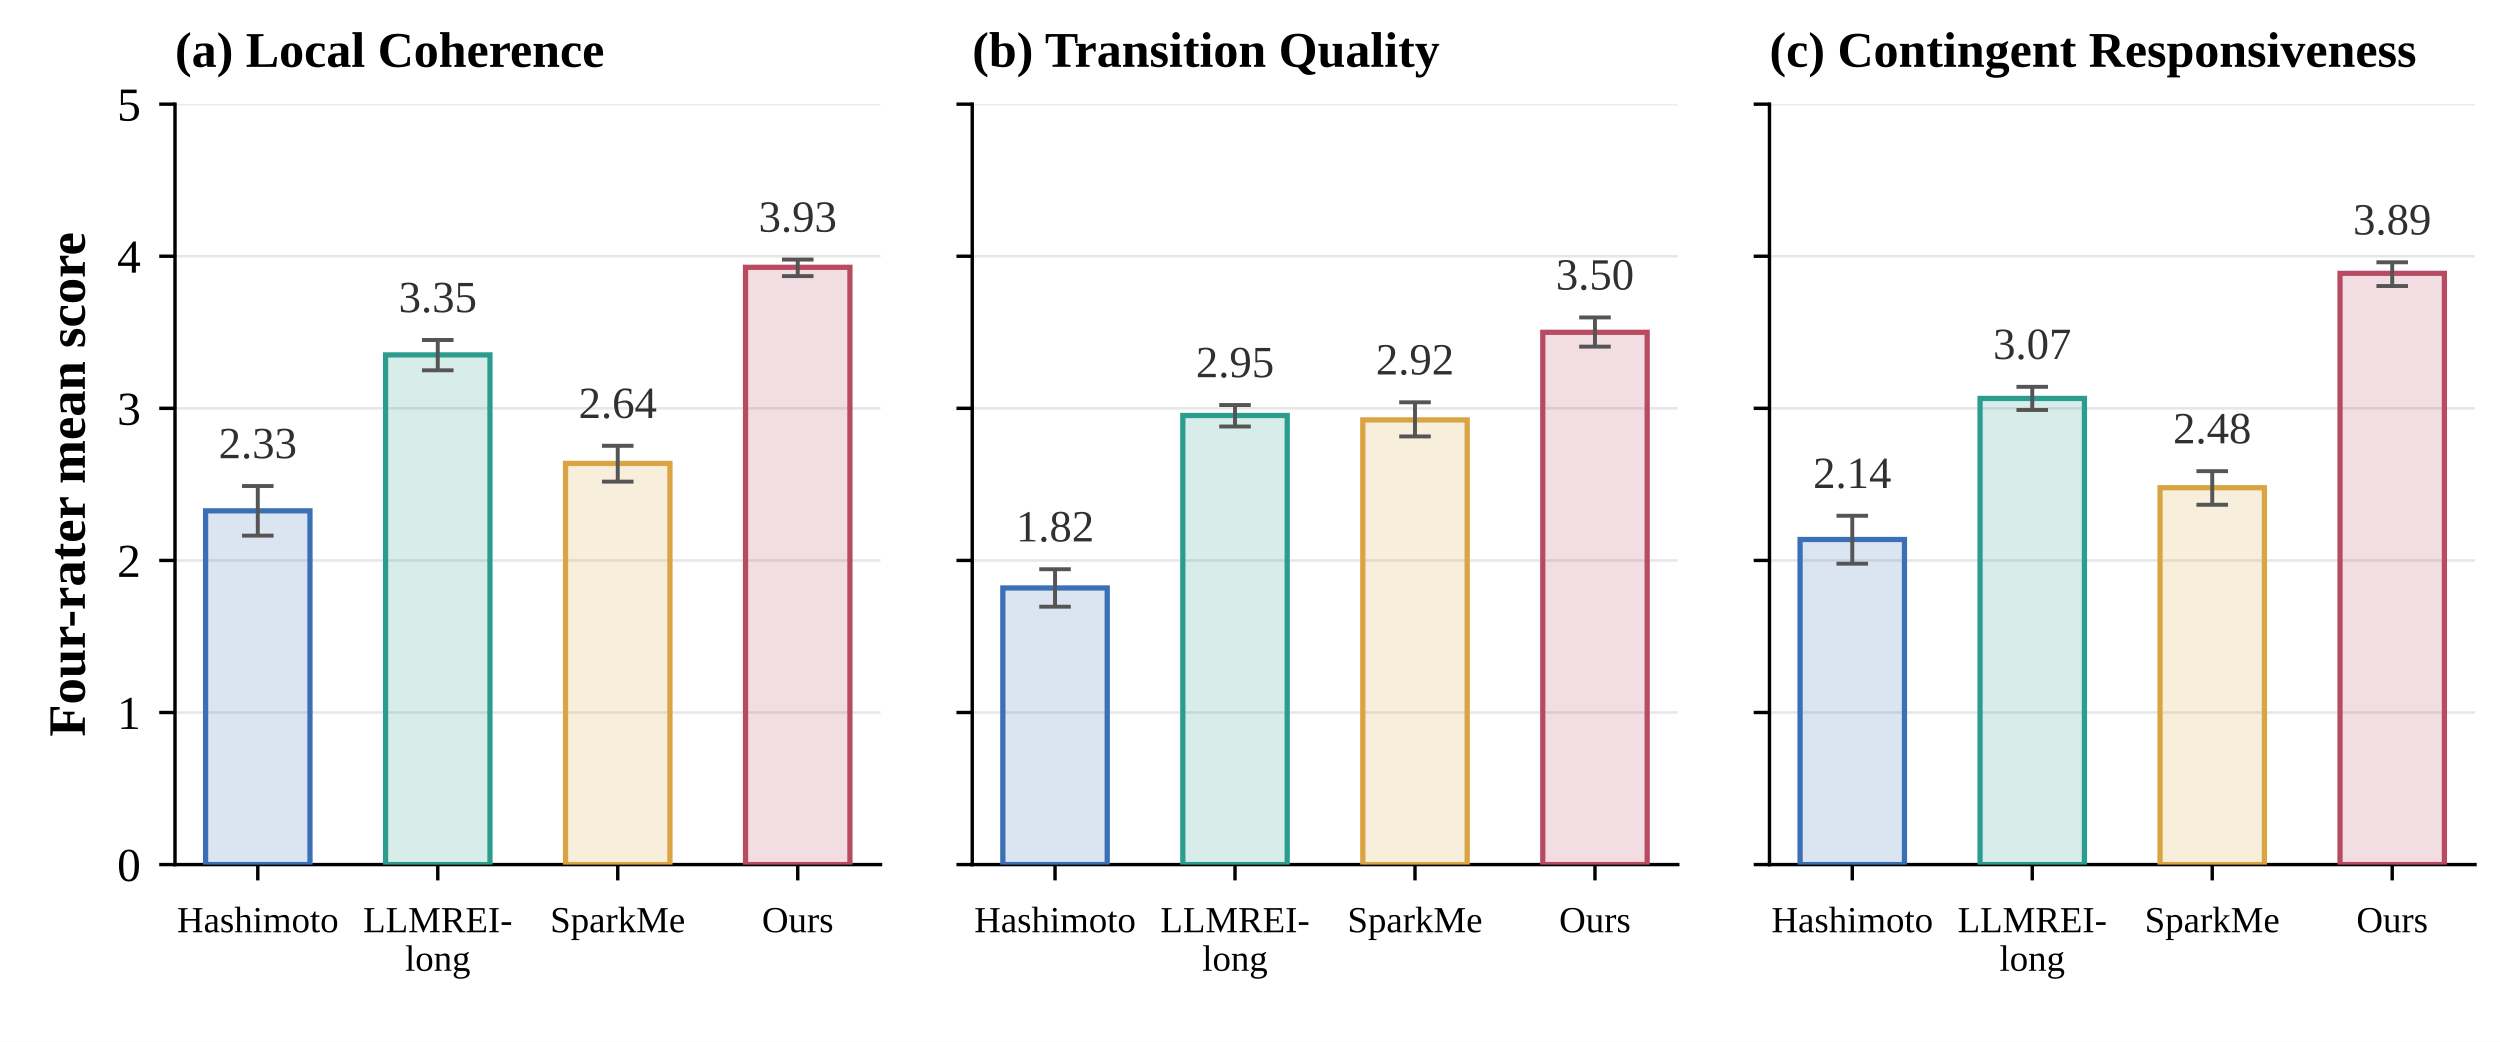
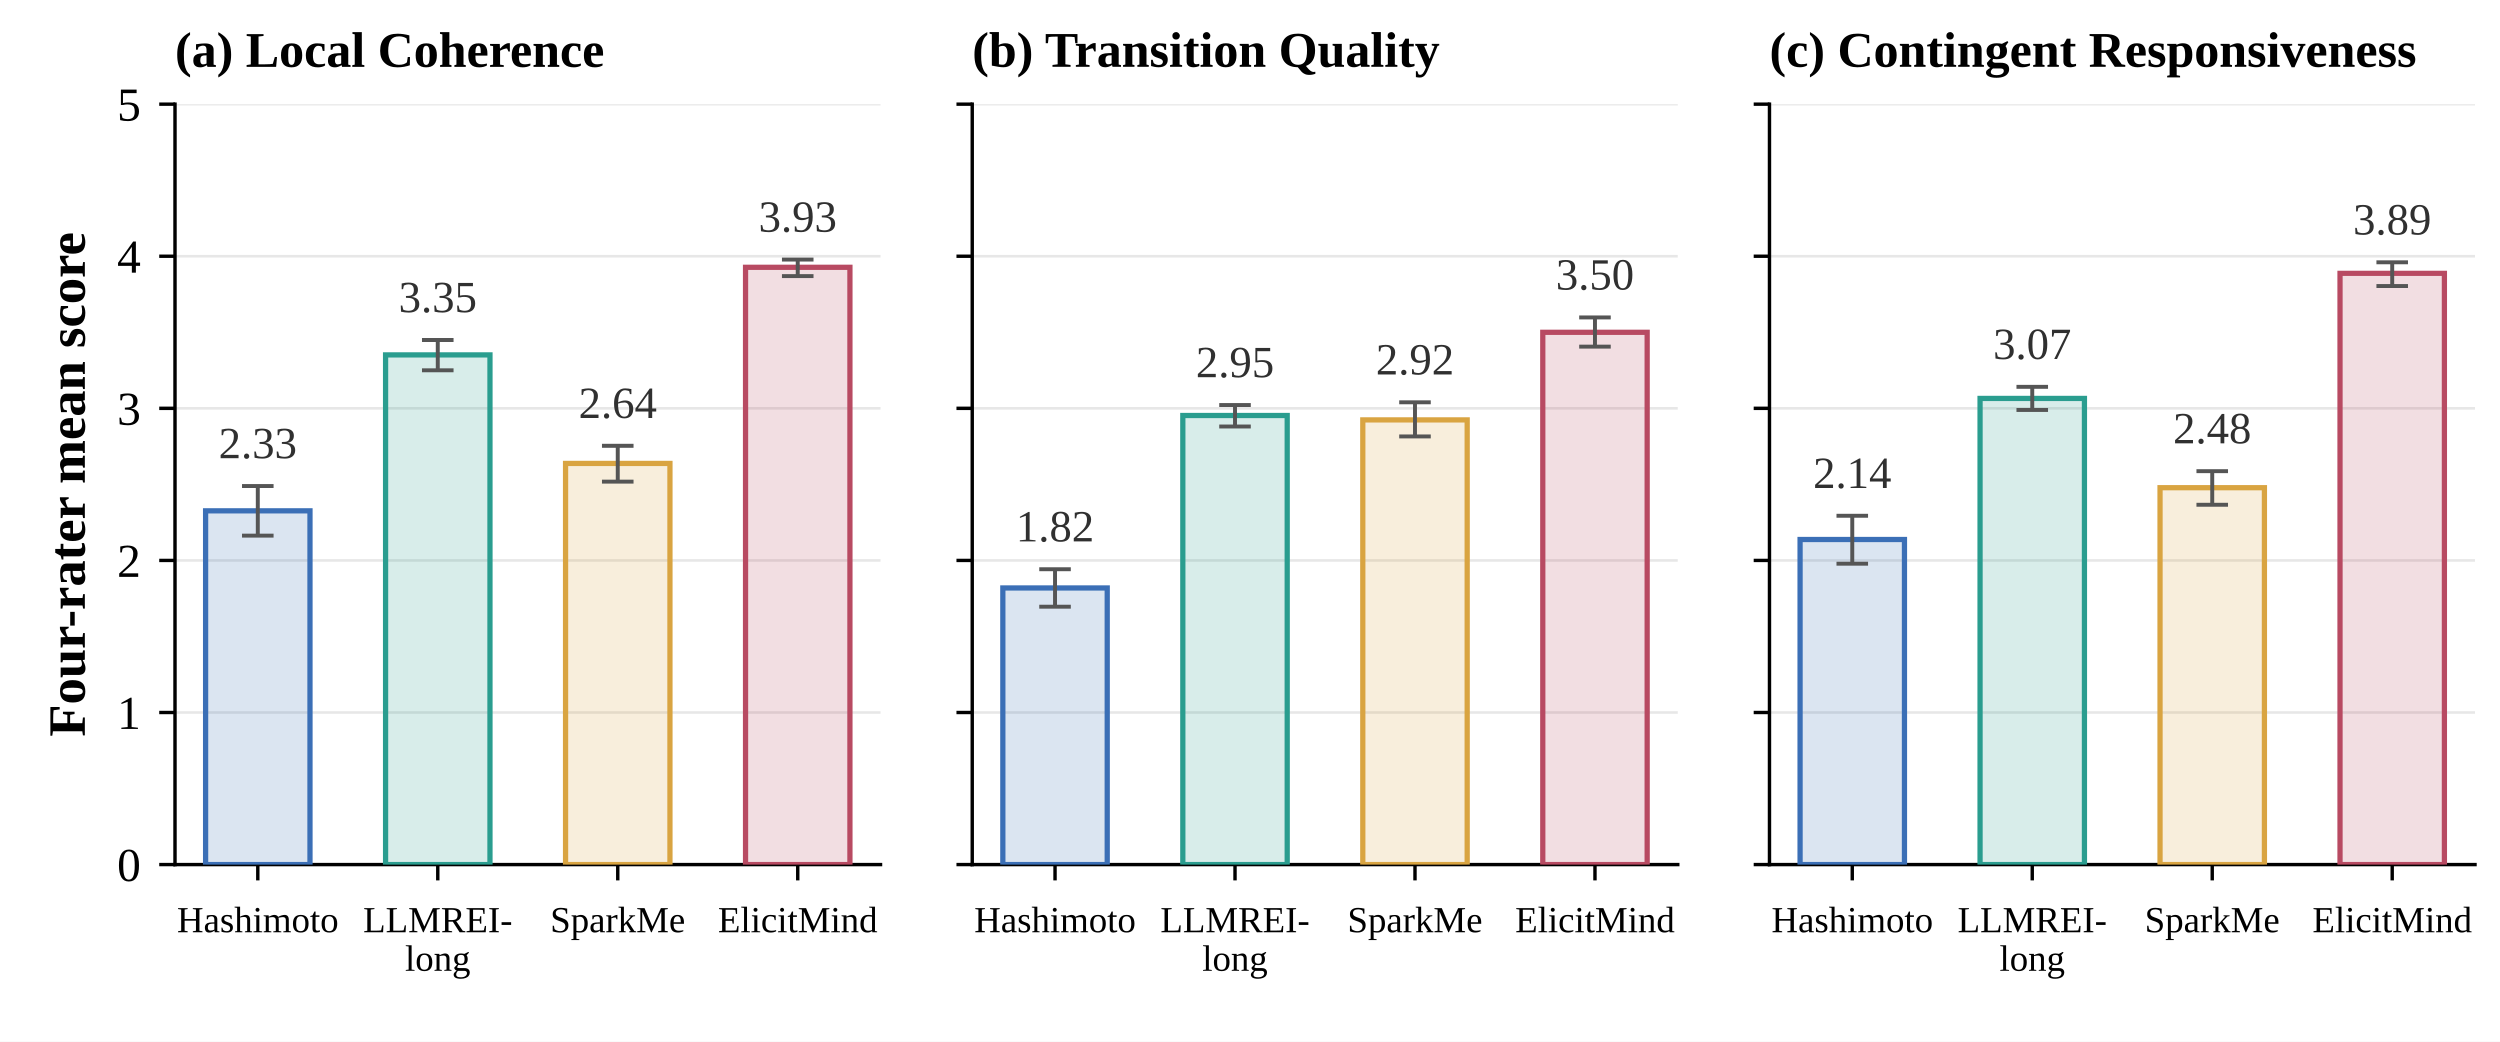
<svg xmlns="http://www.w3.org/2000/svg" xmlns:xlink="http://www.w3.org/1999/xlink" width="475.2pt" height="198pt" viewBox="0 0 475.2 198" version="1.1">
  <defs>
    <style type="text/css">*{stroke-linejoin: round; stroke-linecap: butt}</style>
  </defs>
  <g id="figure_1">
    <g id="patch_1">
      <path d="M 0 198  L 475.2 198  L 475.2 0  L 0 0  z " style="fill: #ffffff" />
    </g>
    <g id="axes_1">
      <g id="patch_2">
        <path d="M 33.264 164.34  L 167.37 164.34  L 167.37 19.8  L 33.264 19.8  z " style="fill: #ffffff" />
      </g>
      <g id="matplotlib.axis_1">
        <g id="xtick_1">
          <g id="line2d_1">
            <defs>
-               <path id="mcf9d52083b" d="M 0 0  L 0 3  " style="stroke: #000000; stroke-width: 0.65" />
+               <path id="m4c66d901a2" d="M 0 0  L 0 3  " style="stroke: #000000; stroke-width: 0.65" />
            </defs>
            <g>
-               <use xlink:href="#mcf9d52083b" x="49.001" y="164.34" style="stroke: #000000; stroke-width: 0.65" />
+               <use xlink:href="#m4c66d901a2" x="49.001" y="164.34" style="stroke: #000000; stroke-width: 0.65" />
            </g>
          </g>
          <g id="text_1">
            <text style="font: 7px 'Times New Roman', serif; text-anchor: middle" x="49.001" y="177.201" transform="rotate(-0 49.00087 177.2006)">Hashimoto</text>
          </g>
        </g>
        <g id="xtick_2">
          <g id="line2d_2">
            <g>
-               <use xlink:href="#mcf9d52083b" x="83.211" y="164.34" style="stroke: #000000; stroke-width: 0.65" />
+               <use xlink:href="#m4c66d901a2" x="83.211" y="164.34" style="stroke: #000000; stroke-width: 0.65" />
            </g>
          </g>
          <g id="text_2">
            <text style="font: 7px 'Times New Roman', serif" transform="translate(69.02061 177.2006)">LLMREI-</text>
            <text style="font: 7px 'Times New Roman', serif" transform="translate(76.98912 184.5307)">long</text>
          </g>
        </g>
        <g id="xtick_3">
          <g id="line2d_3">
            <g>
-               <use xlink:href="#mcf9d52083b" x="117.422" y="164.34" style="stroke: #000000; stroke-width: 0.65" />
+               <use xlink:href="#m4c66d901a2" x="117.422" y="164.34" style="stroke: #000000; stroke-width: 0.65" />
            </g>
          </g>
          <g id="text_3">
            <text style="font: 7px 'Times New Roman', serif; text-anchor: middle" x="117.422" y="177.201" transform="rotate(-0 117.4221 177.2006)">SparkMe</text>
          </g>
        </g>
        <g id="xtick_4">
          <g id="line2d_4">
            <g>
-               <use xlink:href="#mcf9d52083b" x="151.633" y="164.34" style="stroke: #000000; stroke-width: 0.65" />
+               <use xlink:href="#m4c66d901a2" x="151.633" y="164.34" style="stroke: #000000; stroke-width: 0.65" />
            </g>
          </g>
          <g id="text_4">
-             <text style="font: 7px 'Times New Roman', serif; text-anchor: middle" x="151.633" y="177.201" transform="rotate(-0 151.6326 177.2006)">Ours</text>
+             <text style="font: 7px 'Times New Roman', serif; text-anchor: middle" x="151.633" y="177.201" transform="rotate(-0 151.6326 177.2006)">ElicitMind</text>
          </g>
        </g>
      </g>
      <g id="matplotlib.axis_2">
        <g id="ytick_1">
          <g id="line2d_5">
-             <path d="M 33.264 164.34  L 167.37 164.34  " clip-path="url(#pc2c6a0e1d2)" style="fill: none; stroke: #e7e7e7; stroke-width: 0.5; stroke-linecap: square" />
+             <path d="M 33.264 164.34  L 167.37 164.34  " clip-path="url(#p73dd6fd0bb)" style="fill: none; stroke: #e7e7e7; stroke-width: 0.5; stroke-linecap: square" />
          </g>
          <g id="line2d_6">
            <defs>
-               <path id="m3d884449b9" d="M 0 0  L -3 0  " style="stroke: #000000; stroke-width: 0.65" />
+               <path id="m9c3a864d45" d="M 0 0  L -3 0  " style="stroke: #000000; stroke-width: 0.65" />
            </defs>
            <g>
-               <use xlink:href="#m3d884449b9" x="33.264" y="164.34" style="stroke: #000000; stroke-width: 0.65" />
+               <use xlink:href="#m9c3a864d45" x="33.264" y="164.34" style="stroke: #000000; stroke-width: 0.65" />
            </g>
          </g>
          <g id="text_5">
            <text style="font: 9px 'Times New Roman', serif; text-anchor: end" x="26.764" y="167.465" transform="rotate(-0 26.764 167.4647)">0</text>
          </g>
        </g>
        <g id="ytick_2">
          <g id="line2d_7">
-             <path d="M 33.264 135.432  L 167.37 135.432  " clip-path="url(#pc2c6a0e1d2)" style="fill: none; stroke: #e7e7e7; stroke-width: 0.5; stroke-linecap: square" />
+             <path d="M 33.264 135.432  L 167.37 135.432  " clip-path="url(#p73dd6fd0bb)" style="fill: none; stroke: #e7e7e7; stroke-width: 0.5; stroke-linecap: square" />
          </g>
          <g id="line2d_8">
            <g>
-               <use xlink:href="#m3d884449b9" x="33.264" y="135.432" style="stroke: #000000; stroke-width: 0.65" />
+               <use xlink:href="#m9c3a864d45" x="33.264" y="135.432" style="stroke: #000000; stroke-width: 0.65" />
            </g>
          </g>
          <g id="text_6">
            <text style="font: 9px 'Times New Roman', serif; text-anchor: end" x="26.764" y="138.557" transform="rotate(-0 26.764 138.5567)">1</text>
          </g>
        </g>
        <g id="ytick_3">
          <g id="line2d_9">
-             <path d="M 33.264 106.524  L 167.37 106.524  " clip-path="url(#pc2c6a0e1d2)" style="fill: none; stroke: #e7e7e7; stroke-width: 0.5; stroke-linecap: square" />
+             <path d="M 33.264 106.524  L 167.37 106.524  " clip-path="url(#p73dd6fd0bb)" style="fill: none; stroke: #e7e7e7; stroke-width: 0.5; stroke-linecap: square" />
          </g>
          <g id="line2d_10">
            <g>
-               <use xlink:href="#m3d884449b9" x="33.264" y="106.524" style="stroke: #000000; stroke-width: 0.65" />
+               <use xlink:href="#m9c3a864d45" x="33.264" y="106.524" style="stroke: #000000; stroke-width: 0.65" />
            </g>
          </g>
          <g id="text_7">
            <text style="font: 9px 'Times New Roman', serif; text-anchor: end" x="26.764" y="109.649" transform="rotate(-0 26.764 109.6487)">2</text>
          </g>
        </g>
        <g id="ytick_4">
          <g id="line2d_11">
-             <path d="M 33.264 77.616  L 167.37 77.616  " clip-path="url(#pc2c6a0e1d2)" style="fill: none; stroke: #e7e7e7; stroke-width: 0.5; stroke-linecap: square" />
+             <path d="M 33.264 77.616  L 167.37 77.616  " clip-path="url(#p73dd6fd0bb)" style="fill: none; stroke: #e7e7e7; stroke-width: 0.5; stroke-linecap: square" />
          </g>
          <g id="line2d_12">
            <g>
-               <use xlink:href="#m3d884449b9" x="33.264" y="77.616" style="stroke: #000000; stroke-width: 0.65" />
+               <use xlink:href="#m9c3a864d45" x="33.264" y="77.616" style="stroke: #000000; stroke-width: 0.65" />
            </g>
          </g>
          <g id="text_8">
            <text style="font: 9px 'Times New Roman', serif; text-anchor: end" x="26.764" y="80.741" transform="rotate(-0 26.764 80.74069)">3</text>
          </g>
        </g>
        <g id="ytick_5">
          <g id="line2d_13">
-             <path d="M 33.264 48.708  L 167.37 48.708  " clip-path="url(#pc2c6a0e1d2)" style="fill: none; stroke: #e7e7e7; stroke-width: 0.5; stroke-linecap: square" />
+             <path d="M 33.264 48.708  L 167.37 48.708  " clip-path="url(#p73dd6fd0bb)" style="fill: none; stroke: #e7e7e7; stroke-width: 0.5; stroke-linecap: square" />
          </g>
          <g id="line2d_14">
            <g>
-               <use xlink:href="#m3d884449b9" x="33.264" y="48.708" style="stroke: #000000; stroke-width: 0.65" />
+               <use xlink:href="#m9c3a864d45" x="33.264" y="48.708" style="stroke: #000000; stroke-width: 0.65" />
            </g>
          </g>
          <g id="text_9">
            <text style="font: 9px 'Times New Roman', serif; text-anchor: end" x="26.764" y="51.833" transform="rotate(-0 26.764 51.83269)">4</text>
          </g>
        </g>
        <g id="ytick_6">
          <g id="line2d_15">
-             <path d="M 33.264 19.8  L 167.37 19.8  " clip-path="url(#pc2c6a0e1d2)" style="fill: none; stroke: #e7e7e7; stroke-width: 0.5; stroke-linecap: square" />
+             <path d="M 33.264 19.8  L 167.37 19.8  " clip-path="url(#p73dd6fd0bb)" style="fill: none; stroke: #e7e7e7; stroke-width: 0.5; stroke-linecap: square" />
          </g>
          <g id="line2d_16">
            <g>
-               <use xlink:href="#m3d884449b9" x="33.264" y="19.8" style="stroke: #000000; stroke-width: 0.65" />
+               <use xlink:href="#m9c3a864d45" x="33.264" y="19.8" style="stroke: #000000; stroke-width: 0.65" />
            </g>
          </g>
          <g id="text_10">
            <text style="font: 9px 'Times New Roman', serif; text-anchor: end" x="26.764" y="22.925" transform="rotate(-0 26.764 22.92469)">5</text>
          </g>
        </g>
        <g id="text_11">
          <text style="font: 700 10px 'Times New Roman', serif; text-anchor: middle" x="16.125" y="92.07" transform="rotate(-90 16.12494 92.07)">Four-rater mean score</text>
        </g>
      </g>
      <g id="patch_3">
        <path d="M 33.264 164.34  L 33.264 19.8  " style="fill: none; stroke: #000000; stroke-width: 0.65; stroke-linejoin: miter; stroke-linecap: square" />
      </g>
      <g id="patch_4">
        <path d="M 33.264 164.34  L 167.37 164.34  " style="fill: none; stroke: #000000; stroke-width: 0.65; stroke-linejoin: miter; stroke-linecap: square" />
      </g>
      <g id="patch_5">
-         <path d="M 39.08 164.34  L 58.922 164.34  L 58.922 97.097  L 39.08 97.097  z " clip-path="url(#pc2c6a0e1d2)" style="fill: #3b6fb6; fill-opacity: 0.18; stroke: #3b6fb6; stroke-linejoin: miter" />
+         <path d="M 39.08 164.34  L 58.922 164.34  L 58.922 97.097  L 39.08 97.097  z " clip-path="url(#p73dd6fd0bb)" style="fill: #3b6fb6; fill-opacity: 0.18; stroke: #3b6fb6; stroke-linejoin: miter" />
      </g>
      <g id="text_12">
        <text style="fill: #303030; font: 8.5px 'Times New Roman', serif; text-anchor: middle" x="49.001" y="87.097" transform="rotate(-0 49.00087 87.09705)">2.33</text>
      </g>
      <g id="patch_6">
-         <path d="M 73.29 164.34  L 93.133 164.34  L 93.133 67.456  L 73.29 67.456  z " clip-path="url(#pc2c6a0e1d2)" style="fill: #2a9d8f; fill-opacity: 0.18; stroke: #2a9d8f; stroke-linejoin: miter" />
+         <path d="M 73.29 164.34  L 93.133 164.34  L 93.133 67.456  L 73.29 67.456  z " clip-path="url(#p73dd6fd0bb)" style="fill: #2a9d8f; fill-opacity: 0.18; stroke: #2a9d8f; stroke-linejoin: miter" />
      </g>
      <g id="text_13">
        <text style="fill: #303030; font: 8.5px 'Times New Roman', serif; text-anchor: middle" x="83.211" y="59.341" transform="rotate(-0 83.21147 59.34119)">3.35</text>
      </g>
      <g id="patch_7">
-         <path d="M 107.501 164.34  L 127.343 164.34  L 127.343 88.09  L 107.501 88.09  z " clip-path="url(#pc2c6a0e1d2)" style="fill: #d9a441; fill-opacity: 0.18; stroke: #d9a441; stroke-linejoin: miter" />
+         <path d="M 107.501 164.34  L 127.343 164.34  L 127.343 88.09  L 107.501 88.09  z " clip-path="url(#p73dd6fd0bb)" style="fill: #d9a441; fill-opacity: 0.18; stroke: #d9a441; stroke-linejoin: miter" />
      </g>
      <g id="text_14">
        <text style="fill: #303030; font: 8.5px 'Times New Roman', serif; text-anchor: middle" x="117.422" y="79.451" transform="rotate(-0 117.4221 79.4511)">2.64</text>
      </g>
      <g id="patch_8">
-         <path d="M 141.712 164.34  L 161.554 164.34  L 161.554 50.803  L 141.712 50.803  z " clip-path="url(#pc2c6a0e1d2)" style="fill: #b84a62; fill-opacity: 0.18; stroke: #b84a62; stroke-linejoin: miter" />
+         <path d="M 141.712 164.34  L 161.554 164.34  L 161.554 50.803  L 141.712 50.803  z " clip-path="url(#p73dd6fd0bb)" style="fill: #b84a62; fill-opacity: 0.18; stroke: #b84a62; stroke-linejoin: miter" />
      </g>
      <g id="text_15">
        <text style="fill: #303030; font: 8.5px 'Times New Roman', serif; text-anchor: middle" x="151.633" y="44.049" transform="rotate(-0 151.6326 44.04927)">3.93</text>
      </g>
      <g id="text_16">
        <text style="font: 700 9.5px 'Times New Roman', serif; text-anchor: start" x="33.264" y="12.709" transform="rotate(-0 33.264 12.70899)">(a) Local Coherence</text>
      </g>
      <g id="LineCollection_1">
-         <path d="M 49.001 101.811  L 49.001 92.384  " clip-path="url(#pc2c6a0e1d2)" style="fill: none; stroke: #555555; stroke-width: 0.75" />
+         <path d="M 49.001 101.811  L 49.001 92.384  " clip-path="url(#p73dd6fd0bb)" style="fill: none; stroke: #555555; stroke-width: 0.75" />
      </g>
      <g id="line2d_17">
        <defs>
-           <path id="m52b39e4905" d="M 3 0  L -3 -0  " style="stroke: #555555; stroke-width: 0.75" />
+           <path id="m05d7b91bc5" d="M 3 0  L -3 -0  " style="stroke: #555555; stroke-width: 0.75" />
        </defs>
-         <g clip-path="url(#pc2c6a0e1d2)">
-           <use xlink:href="#m52b39e4905" x="49.001" y="101.811" style="fill: #555555; stroke: #555555; stroke-width: 0.75" />
+         <g clip-path="url(#p73dd6fd0bb)">
+           <use xlink:href="#m05d7b91bc5" x="49.001" y="101.811" style="fill: #555555; stroke: #555555; stroke-width: 0.75" />
        </g>
      </g>
      <g id="line2d_18">
-         <g clip-path="url(#pc2c6a0e1d2)">
-           <use xlink:href="#m52b39e4905" x="49.001" y="92.384" style="fill: #555555; stroke: #555555; stroke-width: 0.75" />
+         <g clip-path="url(#p73dd6fd0bb)">
+           <use xlink:href="#m05d7b91bc5" x="49.001" y="92.384" style="fill: #555555; stroke: #555555; stroke-width: 0.75" />
        </g>
      </g>
      <g id="LineCollection_2">
-         <path d="M 83.211 70.389  L 83.211 64.628  " clip-path="url(#pc2c6a0e1d2)" style="fill: none; stroke: #555555; stroke-width: 0.75" />
+         <path d="M 83.211 70.389  L 83.211 64.628  " clip-path="url(#p73dd6fd0bb)" style="fill: none; stroke: #555555; stroke-width: 0.75" />
      </g>
      <g id="line2d_19">
-         <g clip-path="url(#pc2c6a0e1d2)">
-           <use xlink:href="#m52b39e4905" x="83.211" y="70.389" style="fill: #555555; stroke: #555555; stroke-width: 0.75" />
+         <g clip-path="url(#p73dd6fd0bb)">
+           <use xlink:href="#m05d7b91bc5" x="83.211" y="70.389" style="fill: #555555; stroke: #555555; stroke-width: 0.75" />
        </g>
      </g>
      <g id="line2d_20">
-         <g clip-path="url(#pc2c6a0e1d2)">
-           <use xlink:href="#m52b39e4905" x="83.211" y="64.628" style="fill: #555555; stroke: #555555; stroke-width: 0.75" />
+         <g clip-path="url(#p73dd6fd0bb)">
+           <use xlink:href="#m05d7b91bc5" x="83.211" y="64.628" style="fill: #555555; stroke: #555555; stroke-width: 0.75" />
        </g>
      </g>
      <g id="LineCollection_3">
-         <path d="M 117.422 91.546  L 117.422 84.738  " clip-path="url(#pc2c6a0e1d2)" style="fill: none; stroke: #555555; stroke-width: 0.75" />
+         <path d="M 117.422 91.546  L 117.422 84.738  " clip-path="url(#p73dd6fd0bb)" style="fill: none; stroke: #555555; stroke-width: 0.75" />
      </g>
      <g id="line2d_21">
-         <g clip-path="url(#pc2c6a0e1d2)">
-           <use xlink:href="#m52b39e4905" x="117.422" y="91.546" style="fill: #555555; stroke: #555555; stroke-width: 0.75" />
+         <g clip-path="url(#p73dd6fd0bb)">
+           <use xlink:href="#m05d7b91bc5" x="117.422" y="91.546" style="fill: #555555; stroke: #555555; stroke-width: 0.75" />
        </g>
      </g>
      <g id="line2d_22">
-         <g clip-path="url(#pc2c6a0e1d2)">
-           <use xlink:href="#m52b39e4905" x="117.422" y="84.738" style="fill: #555555; stroke: #555555; stroke-width: 0.75" />
+         <g clip-path="url(#p73dd6fd0bb)">
+           <use xlink:href="#m05d7b91bc5" x="117.422" y="84.738" style="fill: #555555; stroke: #555555; stroke-width: 0.75" />
        </g>
      </g>
      <g id="LineCollection_4">
-         <path d="M 151.633 52.479  L 151.633 49.336  " clip-path="url(#pc2c6a0e1d2)" style="fill: none; stroke: #555555; stroke-width: 0.75" />
+         <path d="M 151.633 52.479  L 151.633 49.336  " clip-path="url(#p73dd6fd0bb)" style="fill: none; stroke: #555555; stroke-width: 0.75" />
      </g>
      <g id="line2d_23">
-         <g clip-path="url(#pc2c6a0e1d2)">
-           <use xlink:href="#m52b39e4905" x="151.633" y="52.479" style="fill: #555555; stroke: #555555; stroke-width: 0.75" />
+         <g clip-path="url(#p73dd6fd0bb)">
+           <use xlink:href="#m05d7b91bc5" x="151.633" y="52.479" style="fill: #555555; stroke: #555555; stroke-width: 0.75" />
        </g>
      </g>
      <g id="line2d_24">
-         <g clip-path="url(#pc2c6a0e1d2)">
-           <use xlink:href="#m52b39e4905" x="151.633" y="49.336" style="fill: #555555; stroke: #555555; stroke-width: 0.75" />
+         <g clip-path="url(#p73dd6fd0bb)">
+           <use xlink:href="#m05d7b91bc5" x="151.633" y="49.336" style="fill: #555555; stroke: #555555; stroke-width: 0.75" />
        </g>
      </g>
    </g>
    <g id="axes_2">
      <g id="patch_9">
        <path d="M 184.803 164.34  L 318.909 164.34  L 318.909 19.8  L 184.803 19.8  z " style="fill: #ffffff" />
      </g>
      <g id="matplotlib.axis_3">
        <g id="xtick_5">
          <g id="line2d_25">
            <g>
-               <use xlink:href="#mcf9d52083b" x="200.54" y="164.34" style="stroke: #000000; stroke-width: 0.65" />
+               <use xlink:href="#m4c66d901a2" x="200.54" y="164.34" style="stroke: #000000; stroke-width: 0.65" />
            </g>
          </g>
          <g id="text_17">
            <text style="font: 7px 'Times New Roman', serif; text-anchor: middle" x="200.54" y="177.201" transform="rotate(-0 200.5401 177.2006)">Hashimoto</text>
          </g>
        </g>
        <g id="xtick_6">
          <g id="line2d_26">
            <g>
-               <use xlink:href="#mcf9d52083b" x="234.751" y="164.34" style="stroke: #000000; stroke-width: 0.65" />
+               <use xlink:href="#m4c66d901a2" x="234.751" y="164.34" style="stroke: #000000; stroke-width: 0.65" />
            </g>
          </g>
          <g id="text_18">
            <text style="font: 7px 'Times New Roman', serif" transform="translate(220.5598 177.2006)">LLMREI-</text>
            <text style="font: 7px 'Times New Roman', serif" transform="translate(228.5284 184.5307)">long</text>
          </g>
        </g>
        <g id="xtick_7">
          <g id="line2d_27">
            <g>
-               <use xlink:href="#mcf9d52083b" x="268.961" y="164.34" style="stroke: #000000; stroke-width: 0.65" />
+               <use xlink:href="#m4c66d901a2" x="268.961" y="164.34" style="stroke: #000000; stroke-width: 0.65" />
            </g>
          </g>
          <g id="text_19">
            <text style="font: 7px 'Times New Roman', serif; text-anchor: middle" x="268.961" y="177.201" transform="rotate(-0 268.9613 177.2006)">SparkMe</text>
          </g>
        </g>
        <g id="xtick_8">
          <g id="line2d_28">
            <g>
-               <use xlink:href="#mcf9d52083b" x="303.172" y="164.34" style="stroke: #000000; stroke-width: 0.65" />
+               <use xlink:href="#m4c66d901a2" x="303.172" y="164.34" style="stroke: #000000; stroke-width: 0.65" />
            </g>
          </g>
          <g id="text_20">
-             <text style="font: 7px 'Times New Roman', serif; text-anchor: middle" x="303.172" y="177.201" transform="rotate(-0 303.1719 177.2006)">Ours</text>
+             <text style="font: 7px 'Times New Roman', serif; text-anchor: middle" x="303.172" y="177.201" transform="rotate(-0 303.1719 177.2006)">ElicitMind</text>
          </g>
        </g>
      </g>
      <g id="matplotlib.axis_4">
        <g id="ytick_7">
          <g id="line2d_29">
-             <path d="M 184.803 164.34  L 318.909 164.34  " clip-path="url(#pe6b93a5125)" style="fill: none; stroke: #e7e7e7; stroke-width: 0.5; stroke-linecap: square" />
+             <path d="M 184.803 164.34  L 318.909 164.34  " clip-path="url(#pfb64776f83)" style="fill: none; stroke: #e7e7e7; stroke-width: 0.5; stroke-linecap: square" />
          </g>
          <g id="line2d_30">
            <g>
-               <use xlink:href="#m3d884449b9" x="184.803" y="164.34" style="stroke: #000000; stroke-width: 0.65" />
+               <use xlink:href="#m9c3a864d45" x="184.803" y="164.34" style="stroke: #000000; stroke-width: 0.65" />
            </g>
          </g>
        </g>
        <g id="ytick_8">
          <g id="line2d_31">
-             <path d="M 184.803 135.432  L 318.909 135.432  " clip-path="url(#pe6b93a5125)" style="fill: none; stroke: #e7e7e7; stroke-width: 0.5; stroke-linecap: square" />
+             <path d="M 184.803 135.432  L 318.909 135.432  " clip-path="url(#pfb64776f83)" style="fill: none; stroke: #e7e7e7; stroke-width: 0.5; stroke-linecap: square" />
          </g>
          <g id="line2d_32">
            <g>
-               <use xlink:href="#m3d884449b9" x="184.803" y="135.432" style="stroke: #000000; stroke-width: 0.65" />
+               <use xlink:href="#m9c3a864d45" x="184.803" y="135.432" style="stroke: #000000; stroke-width: 0.65" />
            </g>
          </g>
        </g>
        <g id="ytick_9">
          <g id="line2d_33">
-             <path d="M 184.803 106.524  L 318.909 106.524  " clip-path="url(#pe6b93a5125)" style="fill: none; stroke: #e7e7e7; stroke-width: 0.5; stroke-linecap: square" />
+             <path d="M 184.803 106.524  L 318.909 106.524  " clip-path="url(#pfb64776f83)" style="fill: none; stroke: #e7e7e7; stroke-width: 0.5; stroke-linecap: square" />
          </g>
          <g id="line2d_34">
            <g>
-               <use xlink:href="#m3d884449b9" x="184.803" y="106.524" style="stroke: #000000; stroke-width: 0.65" />
+               <use xlink:href="#m9c3a864d45" x="184.803" y="106.524" style="stroke: #000000; stroke-width: 0.65" />
            </g>
          </g>
        </g>
        <g id="ytick_10">
          <g id="line2d_35">
-             <path d="M 184.803 77.616  L 318.909 77.616  " clip-path="url(#pe6b93a5125)" style="fill: none; stroke: #e7e7e7; stroke-width: 0.5; stroke-linecap: square" />
+             <path d="M 184.803 77.616  L 318.909 77.616  " clip-path="url(#pfb64776f83)" style="fill: none; stroke: #e7e7e7; stroke-width: 0.5; stroke-linecap: square" />
          </g>
          <g id="line2d_36">
            <g>
-               <use xlink:href="#m3d884449b9" x="184.803" y="77.616" style="stroke: #000000; stroke-width: 0.65" />
+               <use xlink:href="#m9c3a864d45" x="184.803" y="77.616" style="stroke: #000000; stroke-width: 0.65" />
            </g>
          </g>
        </g>
        <g id="ytick_11">
          <g id="line2d_37">
-             <path d="M 184.803 48.708  L 318.909 48.708  " clip-path="url(#pe6b93a5125)" style="fill: none; stroke: #e7e7e7; stroke-width: 0.5; stroke-linecap: square" />
+             <path d="M 184.803 48.708  L 318.909 48.708  " clip-path="url(#pfb64776f83)" style="fill: none; stroke: #e7e7e7; stroke-width: 0.5; stroke-linecap: square" />
          </g>
          <g id="line2d_38">
            <g>
-               <use xlink:href="#m3d884449b9" x="184.803" y="48.708" style="stroke: #000000; stroke-width: 0.65" />
+               <use xlink:href="#m9c3a864d45" x="184.803" y="48.708" style="stroke: #000000; stroke-width: 0.65" />
            </g>
          </g>
        </g>
        <g id="ytick_12">
          <g id="line2d_39">
-             <path d="M 184.803 19.8  L 318.909 19.8  " clip-path="url(#pe6b93a5125)" style="fill: none; stroke: #e7e7e7; stroke-width: 0.5; stroke-linecap: square" />
+             <path d="M 184.803 19.8  L 318.909 19.8  " clip-path="url(#pfb64776f83)" style="fill: none; stroke: #e7e7e7; stroke-width: 0.5; stroke-linecap: square" />
          </g>
          <g id="line2d_40">
            <g>
-               <use xlink:href="#m3d884449b9" x="184.803" y="19.8" style="stroke: #000000; stroke-width: 0.65" />
+               <use xlink:href="#m9c3a864d45" x="184.803" y="19.8" style="stroke: #000000; stroke-width: 0.65" />
            </g>
          </g>
        </g>
      </g>
      <g id="patch_10">
        <path d="M 184.803 164.34  L 184.803 19.8  " style="fill: none; stroke: #000000; stroke-width: 0.65; stroke-linejoin: miter; stroke-linecap: square" />
      </g>
      <g id="patch_11">
        <path d="M 184.803 164.34  L 318.909 164.34  " style="fill: none; stroke: #000000; stroke-width: 0.65; stroke-linejoin: miter; stroke-linecap: square" />
      </g>
      <g id="patch_12">
-         <path d="M 190.619 164.34  L 210.461 164.34  L 210.461 111.761  L 190.619 111.761  z " clip-path="url(#pe6b93a5125)" style="fill: #3b6fb6; fill-opacity: 0.18; stroke: #3b6fb6; stroke-linejoin: miter" />
+         <path d="M 190.619 164.34  L 210.461 164.34  L 210.461 111.761  L 190.619 111.761  z " clip-path="url(#pfb64776f83)" style="fill: #3b6fb6; fill-opacity: 0.18; stroke: #3b6fb6; stroke-linejoin: miter" />
      </g>
      <g id="text_21">
        <text style="fill: #303030; font: 8.5px 'Times New Roman', serif; text-anchor: middle" x="200.54" y="102.913" transform="rotate(-0 200.5401 102.9127)">1.82</text>
      </g>
      <g id="patch_13">
-         <path d="M 224.83 164.34  L 244.672 164.34  L 244.672 78.978  L 224.83 78.978  z " clip-path="url(#pe6b93a5125)" style="fill: #2a9d8f; fill-opacity: 0.18; stroke: #2a9d8f; stroke-linejoin: miter" />
+         <path d="M 224.83 164.34  L 244.672 164.34  L 244.672 78.978  L 224.83 78.978  z " clip-path="url(#pfb64776f83)" style="fill: #2a9d8f; fill-opacity: 0.18; stroke: #2a9d8f; stroke-linejoin: miter" />
      </g>
      <g id="text_22">
        <text style="fill: #303030; font: 8.5px 'Times New Roman', serif; text-anchor: middle" x="234.751" y="71.7" transform="rotate(-0 234.7507 71.7004)">2.95</text>
      </g>
      <g id="patch_14">
-         <path d="M 259.04 164.34  L 278.882 164.34  L 278.882 79.816  L 259.04 79.816  z " clip-path="url(#pe6b93a5125)" style="fill: #d9a441; fill-opacity: 0.18; stroke: #d9a441; stroke-linejoin: miter" />
+         <path d="M 259.04 164.34  L 278.882 164.34  L 278.882 79.816  L 259.04 79.816  z " clip-path="url(#pfb64776f83)" style="fill: #d9a441; fill-opacity: 0.18; stroke: #d9a441; stroke-linejoin: miter" />
      </g>
      <g id="text_23">
        <text style="fill: #303030; font: 8.5px 'Times New Roman', serif; text-anchor: middle" x="268.961" y="71.177" transform="rotate(-0 268.9613 71.17671)">2.92</text>
      </g>
      <g id="patch_15">
-         <path d="M 293.251 164.34  L 313.093 164.34  L 313.093 63.162  L 293.251 63.162  z " clip-path="url(#pe6b93a5125)" style="fill: #b84a62; fill-opacity: 0.18; stroke: #b84a62; stroke-linejoin: miter" />
+         <path d="M 293.251 164.34  L 313.093 164.34  L 313.093 63.162  L 293.251 63.162  z " clip-path="url(#pfb64776f83)" style="fill: #b84a62; fill-opacity: 0.18; stroke: #b84a62; stroke-linejoin: miter" />
      </g>
      <g id="text_24">
        <text style="fill: #303030; font: 8.5px 'Times New Roman', serif; text-anchor: middle" x="303.172" y="55.047" transform="rotate(-0 303.1719 55.04688)">3.50</text>
      </g>
      <g id="text_25">
        <text style="font: 700 9.5px 'Times New Roman', serif; text-anchor: start" x="184.803" y="12.691" transform="rotate(-0 184.8032 12.69118)">(b) Transition Quality</text>
      </g>
      <g id="LineCollection_5">
-         <path d="M 200.54 115.322  L 200.54 108.2  " clip-path="url(#pe6b93a5125)" style="fill: none; stroke: #555555; stroke-width: 0.75" />
+         <path d="M 200.54 115.322  L 200.54 108.2  " clip-path="url(#pfb64776f83)" style="fill: none; stroke: #555555; stroke-width: 0.75" />
      </g>
      <g id="line2d_41">
-         <g clip-path="url(#pe6b93a5125)">
-           <use xlink:href="#m52b39e4905" x="200.54" y="115.322" style="fill: #555555; stroke: #555555; stroke-width: 0.75" />
+         <g clip-path="url(#pfb64776f83)">
+           <use xlink:href="#m05d7b91bc5" x="200.54" y="115.322" style="fill: #555555; stroke: #555555; stroke-width: 0.75" />
        </g>
      </g>
      <g id="line2d_42">
-         <g clip-path="url(#pe6b93a5125)">
-           <use xlink:href="#m52b39e4905" x="200.54" y="108.2" style="fill: #555555; stroke: #555555; stroke-width: 0.75" />
+         <g clip-path="url(#pfb64776f83)">
+           <use xlink:href="#m05d7b91bc5" x="200.54" y="108.2" style="fill: #555555; stroke: #555555; stroke-width: 0.75" />
        </g>
      </g>
      <g id="LineCollection_6">
-         <path d="M 234.751 81.072  L 234.751 76.988  " clip-path="url(#pe6b93a5125)" style="fill: none; stroke: #555555; stroke-width: 0.75" />
+         <path d="M 234.751 81.072  L 234.751 76.988  " clip-path="url(#pfb64776f83)" style="fill: none; stroke: #555555; stroke-width: 0.75" />
      </g>
      <g id="line2d_43">
-         <g clip-path="url(#pe6b93a5125)">
-           <use xlink:href="#m52b39e4905" x="234.751" y="81.072" style="fill: #555555; stroke: #555555; stroke-width: 0.75" />
+         <g clip-path="url(#pfb64776f83)">
+           <use xlink:href="#m05d7b91bc5" x="234.751" y="81.072" style="fill: #555555; stroke: #555555; stroke-width: 0.75" />
        </g>
      </g>
      <g id="line2d_44">
-         <g clip-path="url(#pe6b93a5125)">
-           <use xlink:href="#m52b39e4905" x="234.751" y="76.988" style="fill: #555555; stroke: #555555; stroke-width: 0.75" />
+         <g clip-path="url(#pfb64776f83)">
+           <use xlink:href="#m05d7b91bc5" x="234.751" y="76.988" style="fill: #555555; stroke: #555555; stroke-width: 0.75" />
        </g>
      </g>
      <g id="LineCollection_7">
-         <path d="M 268.961 82.958  L 268.961 76.464  " clip-path="url(#pe6b93a5125)" style="fill: none; stroke: #555555; stroke-width: 0.75" />
+         <path d="M 268.961 82.958  L 268.961 76.464  " clip-path="url(#pfb64776f83)" style="fill: none; stroke: #555555; stroke-width: 0.75" />
      </g>
      <g id="line2d_45">
-         <g clip-path="url(#pe6b93a5125)">
-           <use xlink:href="#m52b39e4905" x="268.961" y="82.958" style="fill: #555555; stroke: #555555; stroke-width: 0.75" />
+         <g clip-path="url(#pfb64776f83)">
+           <use xlink:href="#m05d7b91bc5" x="268.961" y="82.958" style="fill: #555555; stroke: #555555; stroke-width: 0.75" />
        </g>
      </g>
      <g id="line2d_46">
-         <g clip-path="url(#pe6b93a5125)">
-           <use xlink:href="#m52b39e4905" x="268.961" y="76.464" style="fill: #555555; stroke: #555555; stroke-width: 0.75" />
+         <g clip-path="url(#pfb64776f83)">
+           <use xlink:href="#m05d7b91bc5" x="268.961" y="76.464" style="fill: #555555; stroke: #555555; stroke-width: 0.75" />
        </g>
      </g>
      <g id="LineCollection_8">
-         <path d="M 303.172 65.885  L 303.172 60.334  " clip-path="url(#pe6b93a5125)" style="fill: none; stroke: #555555; stroke-width: 0.75" />
+         <path d="M 303.172 65.885  L 303.172 60.334  " clip-path="url(#pfb64776f83)" style="fill: none; stroke: #555555; stroke-width: 0.75" />
      </g>
      <g id="line2d_47">
-         <g clip-path="url(#pe6b93a5125)">
-           <use xlink:href="#m52b39e4905" x="303.172" y="65.885" style="fill: #555555; stroke: #555555; stroke-width: 0.75" />
+         <g clip-path="url(#pfb64776f83)">
+           <use xlink:href="#m05d7b91bc5" x="303.172" y="65.885" style="fill: #555555; stroke: #555555; stroke-width: 0.75" />
        </g>
      </g>
      <g id="line2d_48">
-         <g clip-path="url(#pe6b93a5125)">
-           <use xlink:href="#m52b39e4905" x="303.172" y="60.334" style="fill: #555555; stroke: #555555; stroke-width: 0.75" />
+         <g clip-path="url(#pfb64776f83)">
+           <use xlink:href="#m05d7b91bc5" x="303.172" y="60.334" style="fill: #555555; stroke: #555555; stroke-width: 0.75" />
        </g>
      </g>
    </g>
    <g id="axes_3">
      <g id="patch_16">
        <path d="M 336.342 164.34  L 470.448 164.34  L 470.448 19.8  L 336.342 19.8  z " style="fill: #ffffff" />
      </g>
      <g id="matplotlib.axis_5">
        <g id="xtick_9">
          <g id="line2d_49">
            <g>
-               <use xlink:href="#mcf9d52083b" x="352.079" y="164.34" style="stroke: #000000; stroke-width: 0.65" />
+               <use xlink:href="#m4c66d901a2" x="352.079" y="164.34" style="stroke: #000000; stroke-width: 0.65" />
            </g>
          </g>
          <g id="text_26">
            <text style="font: 7px 'Times New Roman', serif; text-anchor: middle" x="352.079" y="177.201" transform="rotate(-0 352.0794 177.2006)">Hashimoto</text>
          </g>
        </g>
        <g id="xtick_10">
          <g id="line2d_50">
            <g>
-               <use xlink:href="#mcf9d52083b" x="386.29" y="164.34" style="stroke: #000000; stroke-width: 0.65" />
+               <use xlink:href="#m4c66d901a2" x="386.29" y="164.34" style="stroke: #000000; stroke-width: 0.65" />
            </g>
          </g>
          <g id="text_27">
            <text style="font: 7px 'Times New Roman', serif" transform="translate(372.0991 177.2006)">LLMREI-</text>
            <text style="font: 7px 'Times New Roman', serif" transform="translate(380.0676 184.5307)">long</text>
          </g>
        </g>
        <g id="xtick_11">
          <g id="line2d_51">
            <g>
-               <use xlink:href="#mcf9d52083b" x="420.501" y="164.34" style="stroke: #000000; stroke-width: 0.65" />
+               <use xlink:href="#m4c66d901a2" x="420.501" y="164.34" style="stroke: #000000; stroke-width: 0.65" />
            </g>
          </g>
          <g id="text_28">
            <text style="font: 7px 'Times New Roman', serif; text-anchor: middle" x="420.501" y="177.201" transform="rotate(-0 420.5005 177.2006)">SparkMe</text>
          </g>
        </g>
        <g id="xtick_12">
          <g id="line2d_52">
            <g>
-               <use xlink:href="#mcf9d52083b" x="454.711" y="164.34" style="stroke: #000000; stroke-width: 0.65" />
+               <use xlink:href="#m4c66d901a2" x="454.711" y="164.34" style="stroke: #000000; stroke-width: 0.65" />
            </g>
          </g>
          <g id="text_29">
-             <text style="font: 7px 'Times New Roman', serif; text-anchor: middle" x="454.711" y="177.201" transform="rotate(-0 454.7111 177.2006)">Ours</text>
+             <text style="font: 7px 'Times New Roman', serif; text-anchor: middle" x="454.711" y="177.201" transform="rotate(-0 454.7111 177.2006)">ElicitMind</text>
          </g>
        </g>
      </g>
      <g id="matplotlib.axis_6">
        <g id="ytick_13">
          <g id="line2d_53">
-             <path d="M 336.342 164.34  L 470.448 164.34  " clip-path="url(#p13e9749754)" style="fill: none; stroke: #e7e7e7; stroke-width: 0.5; stroke-linecap: square" />
+             <path d="M 336.342 164.34  L 470.448 164.34  " clip-path="url(#pb2b6193a9c)" style="fill: none; stroke: #e7e7e7; stroke-width: 0.5; stroke-linecap: square" />
          </g>
          <g id="line2d_54">
            <g>
-               <use xlink:href="#m3d884449b9" x="336.342" y="164.34" style="stroke: #000000; stroke-width: 0.65" />
+               <use xlink:href="#m9c3a864d45" x="336.342" y="164.34" style="stroke: #000000; stroke-width: 0.65" />
            </g>
          </g>
        </g>
        <g id="ytick_14">
          <g id="line2d_55">
-             <path d="M 336.342 135.432  L 470.448 135.432  " clip-path="url(#p13e9749754)" style="fill: none; stroke: #e7e7e7; stroke-width: 0.5; stroke-linecap: square" />
+             <path d="M 336.342 135.432  L 470.448 135.432  " clip-path="url(#pb2b6193a9c)" style="fill: none; stroke: #e7e7e7; stroke-width: 0.5; stroke-linecap: square" />
          </g>
          <g id="line2d_56">
            <g>
-               <use xlink:href="#m3d884449b9" x="336.342" y="135.432" style="stroke: #000000; stroke-width: 0.65" />
+               <use xlink:href="#m9c3a864d45" x="336.342" y="135.432" style="stroke: #000000; stroke-width: 0.65" />
            </g>
          </g>
        </g>
        <g id="ytick_15">
          <g id="line2d_57">
-             <path d="M 336.342 106.524  L 470.448 106.524  " clip-path="url(#p13e9749754)" style="fill: none; stroke: #e7e7e7; stroke-width: 0.5; stroke-linecap: square" />
+             <path d="M 336.342 106.524  L 470.448 106.524  " clip-path="url(#pb2b6193a9c)" style="fill: none; stroke: #e7e7e7; stroke-width: 0.5; stroke-linecap: square" />
          </g>
          <g id="line2d_58">
            <g>
-               <use xlink:href="#m3d884449b9" x="336.342" y="106.524" style="stroke: #000000; stroke-width: 0.65" />
+               <use xlink:href="#m9c3a864d45" x="336.342" y="106.524" style="stroke: #000000; stroke-width: 0.65" />
            </g>
          </g>
        </g>
        <g id="ytick_16">
          <g id="line2d_59">
-             <path d="M 336.342 77.616  L 470.448 77.616  " clip-path="url(#p13e9749754)" style="fill: none; stroke: #e7e7e7; stroke-width: 0.5; stroke-linecap: square" />
+             <path d="M 336.342 77.616  L 470.448 77.616  " clip-path="url(#pb2b6193a9c)" style="fill: none; stroke: #e7e7e7; stroke-width: 0.5; stroke-linecap: square" />
          </g>
          <g id="line2d_60">
            <g>
-               <use xlink:href="#m3d884449b9" x="336.342" y="77.616" style="stroke: #000000; stroke-width: 0.65" />
+               <use xlink:href="#m9c3a864d45" x="336.342" y="77.616" style="stroke: #000000; stroke-width: 0.65" />
            </g>
          </g>
        </g>
        <g id="ytick_17">
          <g id="line2d_61">
-             <path d="M 336.342 48.708  L 470.448 48.708  " clip-path="url(#p13e9749754)" style="fill: none; stroke: #e7e7e7; stroke-width: 0.5; stroke-linecap: square" />
+             <path d="M 336.342 48.708  L 470.448 48.708  " clip-path="url(#pb2b6193a9c)" style="fill: none; stroke: #e7e7e7; stroke-width: 0.5; stroke-linecap: square" />
          </g>
          <g id="line2d_62">
            <g>
-               <use xlink:href="#m3d884449b9" x="336.342" y="48.708" style="stroke: #000000; stroke-width: 0.65" />
+               <use xlink:href="#m9c3a864d45" x="336.342" y="48.708" style="stroke: #000000; stroke-width: 0.65" />
            </g>
          </g>
        </g>
        <g id="ytick_18">
          <g id="line2d_63">
-             <path d="M 336.342 19.8  L 470.448 19.8  " clip-path="url(#p13e9749754)" style="fill: none; stroke: #e7e7e7; stroke-width: 0.5; stroke-linecap: square" />
+             <path d="M 336.342 19.8  L 470.448 19.8  " clip-path="url(#pb2b6193a9c)" style="fill: none; stroke: #e7e7e7; stroke-width: 0.5; stroke-linecap: square" />
          </g>
          <g id="line2d_64">
            <g>
-               <use xlink:href="#m3d884449b9" x="336.342" y="19.8" style="stroke: #000000; stroke-width: 0.65" />
+               <use xlink:href="#m9c3a864d45" x="336.342" y="19.8" style="stroke: #000000; stroke-width: 0.65" />
            </g>
          </g>
        </g>
      </g>
      <g id="patch_17">
        <path d="M 336.342 164.34  L 336.342 19.8  " style="fill: none; stroke: #000000; stroke-width: 0.65; stroke-linejoin: miter; stroke-linecap: square" />
      </g>
      <g id="patch_18">
        <path d="M 336.342 164.34  L 470.448 164.34  " style="fill: none; stroke: #000000; stroke-width: 0.65; stroke-linejoin: miter; stroke-linecap: square" />
      </g>
      <g id="patch_19">
-         <path d="M 342.158 164.34  L 362 164.34  L 362 102.544  L 342.158 102.544  z " clip-path="url(#p13e9749754)" style="fill: #3b6fb6; fill-opacity: 0.18; stroke: #3b6fb6; stroke-linejoin: miter" />
+         <path d="M 342.158 164.34  L 362 164.34  L 362 102.544  L 342.158 102.544  z " clip-path="url(#pb2b6193a9c)" style="fill: #3b6fb6; fill-opacity: 0.18; stroke: #3b6fb6; stroke-linejoin: miter" />
      </g>
      <g id="text_30">
        <text style="fill: #303030; font: 8.5px 'Times New Roman', serif; text-anchor: middle" x="352.079" y="92.753" transform="rotate(-0 352.0794 92.75297)">2.14</text>
      </g>
      <g id="patch_20">
-         <path d="M 376.369 164.34  L 396.211 164.34  L 396.211 75.731  L 376.369 75.731  z " clip-path="url(#p13e9749754)" style="fill: #2a9d8f; fill-opacity: 0.18; stroke: #2a9d8f; stroke-linejoin: miter" />
+         <path d="M 376.369 164.34  L 396.211 164.34  L 396.211 75.731  L 376.369 75.731  z " clip-path="url(#pb2b6193a9c)" style="fill: #2a9d8f; fill-opacity: 0.18; stroke: #2a9d8f; stroke-linejoin: miter" />
      </g>
      <g id="text_31">
        <text style="fill: #303030; font: 8.5px 'Times New Roman', serif; text-anchor: middle" x="386.29" y="68.244" transform="rotate(-0 386.2899 68.24401)">3.07</text>
      </g>
      <g id="patch_21">
-         <path d="M 410.579 164.34  L 430.422 164.34  L 430.422 92.698  L 410.579 92.698  z " clip-path="url(#p13e9749754)" style="fill: #d9a441; fill-opacity: 0.18; stroke: #d9a441; stroke-linejoin: miter" />
+         <path d="M 410.579 164.34  L 430.422 164.34  L 430.422 92.698  L 410.579 92.698  z " clip-path="url(#pb2b6193a9c)" style="fill: #d9a441; fill-opacity: 0.18; stroke: #d9a441; stroke-linejoin: miter" />
      </g>
      <g id="text_32">
        <text style="fill: #303030; font: 8.5px 'Times New Roman', serif; text-anchor: middle" x="420.501" y="84.269" transform="rotate(-0 420.5005 84.2691)">2.48</text>
      </g>
      <g id="patch_22">
-         <path d="M 444.79 164.34  L 464.632 164.34  L 464.632 51.955  L 444.79 51.955  z " clip-path="url(#p13e9749754)" style="fill: #b84a62; fill-opacity: 0.18; stroke: #b84a62; stroke-linejoin: miter" />
+         <path d="M 444.79 164.34  L 464.632 164.34  L 464.632 51.955  L 444.79 51.955  z " clip-path="url(#pb2b6193a9c)" style="fill: #b84a62; fill-opacity: 0.18; stroke: #b84a62; stroke-linejoin: miter" />
      </g>
      <g id="text_33">
        <text style="fill: #303030; font: 8.5px 'Times New Roman', serif; text-anchor: middle" x="454.711" y="44.573" transform="rotate(-0 454.7111 44.57297)">3.89</text>
      </g>
      <g id="text_34">
        <text style="font: 700 9.5px 'Times New Roman', serif; text-anchor: start" x="336.342" y="12.691" transform="rotate(-0 336.3425 12.69118)">(c) Contingent Responsiveness</text>
      </g>
      <g id="LineCollection_9">
-         <path d="M 352.079 107.152  L 352.079 98.04  " clip-path="url(#p13e9749754)" style="fill: none; stroke: #555555; stroke-width: 0.75" />
+         <path d="M 352.079 107.152  L 352.079 98.04  " clip-path="url(#pb2b6193a9c)" style="fill: none; stroke: #555555; stroke-width: 0.75" />
      </g>
      <g id="line2d_65">
-         <g clip-path="url(#p13e9749754)">
-           <use xlink:href="#m52b39e4905" x="352.079" y="107.152" style="fill: #555555; stroke: #555555; stroke-width: 0.75" />
+         <g clip-path="url(#pb2b6193a9c)">
+           <use xlink:href="#m05d7b91bc5" x="352.079" y="107.152" style="fill: #555555; stroke: #555555; stroke-width: 0.75" />
        </g>
      </g>
      <g id="line2d_66">
-         <g clip-path="url(#p13e9749754)">
-           <use xlink:href="#m52b39e4905" x="352.079" y="98.04" style="fill: #555555; stroke: #555555; stroke-width: 0.75" />
+         <g clip-path="url(#pb2b6193a9c)">
+           <use xlink:href="#m05d7b91bc5" x="352.079" y="98.04" style="fill: #555555; stroke: #555555; stroke-width: 0.75" />
        </g>
      </g>
      <g id="LineCollection_10">
-         <path d="M 386.29 77.93  L 386.29 73.531  " clip-path="url(#p13e9749754)" style="fill: none; stroke: #555555; stroke-width: 0.75" />
+         <path d="M 386.29 77.93  L 386.29 73.531  " clip-path="url(#pb2b6193a9c)" style="fill: none; stroke: #555555; stroke-width: 0.75" />
      </g>
      <g id="line2d_67">
-         <g clip-path="url(#p13e9749754)">
-           <use xlink:href="#m52b39e4905" x="386.29" y="77.93" style="fill: #555555; stroke: #555555; stroke-width: 0.75" />
+         <g clip-path="url(#pb2b6193a9c)">
+           <use xlink:href="#m05d7b91bc5" x="386.29" y="77.93" style="fill: #555555; stroke: #555555; stroke-width: 0.75" />
        </g>
      </g>
      <g id="line2d_68">
-         <g clip-path="url(#p13e9749754)">
-           <use xlink:href="#m52b39e4905" x="386.29" y="73.531" style="fill: #555555; stroke: #555555; stroke-width: 0.75" />
+         <g clip-path="url(#pb2b6193a9c)">
+           <use xlink:href="#m05d7b91bc5" x="386.29" y="73.531" style="fill: #555555; stroke: #555555; stroke-width: 0.75" />
        </g>
      </g>
      <g id="LineCollection_11">
-         <path d="M 420.501 95.945  L 420.501 89.556  " clip-path="url(#p13e9749754)" style="fill: none; stroke: #555555; stroke-width: 0.75" />
+         <path d="M 420.501 95.945  L 420.501 89.556  " clip-path="url(#pb2b6193a9c)" style="fill: none; stroke: #555555; stroke-width: 0.75" />
      </g>
      <g id="line2d_69">
-         <g clip-path="url(#p13e9749754)">
-           <use xlink:href="#m52b39e4905" x="420.501" y="95.945" style="fill: #555555; stroke: #555555; stroke-width: 0.75" />
+         <g clip-path="url(#pb2b6193a9c)">
+           <use xlink:href="#m05d7b91bc5" x="420.501" y="95.945" style="fill: #555555; stroke: #555555; stroke-width: 0.75" />
        </g>
      </g>
      <g id="line2d_70">
-         <g clip-path="url(#p13e9749754)">
-           <use xlink:href="#m52b39e4905" x="420.501" y="89.556" style="fill: #555555; stroke: #555555; stroke-width: 0.75" />
+         <g clip-path="url(#pb2b6193a9c)">
+           <use xlink:href="#m05d7b91bc5" x="420.501" y="89.556" style="fill: #555555; stroke: #555555; stroke-width: 0.75" />
        </g>
      </g>
      <g id="LineCollection_12">
-         <path d="M 454.711 54.364  L 454.711 49.86  " clip-path="url(#p13e9749754)" style="fill: none; stroke: #555555; stroke-width: 0.75" />
+         <path d="M 454.711 54.364  L 454.711 49.86  " clip-path="url(#pb2b6193a9c)" style="fill: none; stroke: #555555; stroke-width: 0.75" />
      </g>
      <g id="line2d_71">
-         <g clip-path="url(#p13e9749754)">
-           <use xlink:href="#m52b39e4905" x="454.711" y="54.364" style="fill: #555555; stroke: #555555; stroke-width: 0.75" />
+         <g clip-path="url(#pb2b6193a9c)">
+           <use xlink:href="#m05d7b91bc5" x="454.711" y="54.364" style="fill: #555555; stroke: #555555; stroke-width: 0.75" />
        </g>
      </g>
      <g id="line2d_72">
-         <g clip-path="url(#p13e9749754)">
-           <use xlink:href="#m52b39e4905" x="454.711" y="49.86" style="fill: #555555; stroke: #555555; stroke-width: 0.75" />
+         <g clip-path="url(#pb2b6193a9c)">
+           <use xlink:href="#m05d7b91bc5" x="454.711" y="49.86" style="fill: #555555; stroke: #555555; stroke-width: 0.75" />
        </g>
      </g>
    </g>
  </g>
  <defs>
-     <clipPath id="pc2c6a0e1d2">
+     <clipPath id="p73dd6fd0bb">
      <rect x="33.264" y="19.8" width="134.106" height="144.54" />
    </clipPath>
-     <clipPath id="pe6b93a5125">
+     <clipPath id="pfb64776f83">
      <rect x="184.803" y="19.8" width="134.106" height="144.54" />
    </clipPath>
-     <clipPath id="p13e9749754">
+     <clipPath id="pb2b6193a9c">
      <rect x="336.342" y="19.8" width="134.106" height="144.54" />
    </clipPath>
  </defs>
</svg>
